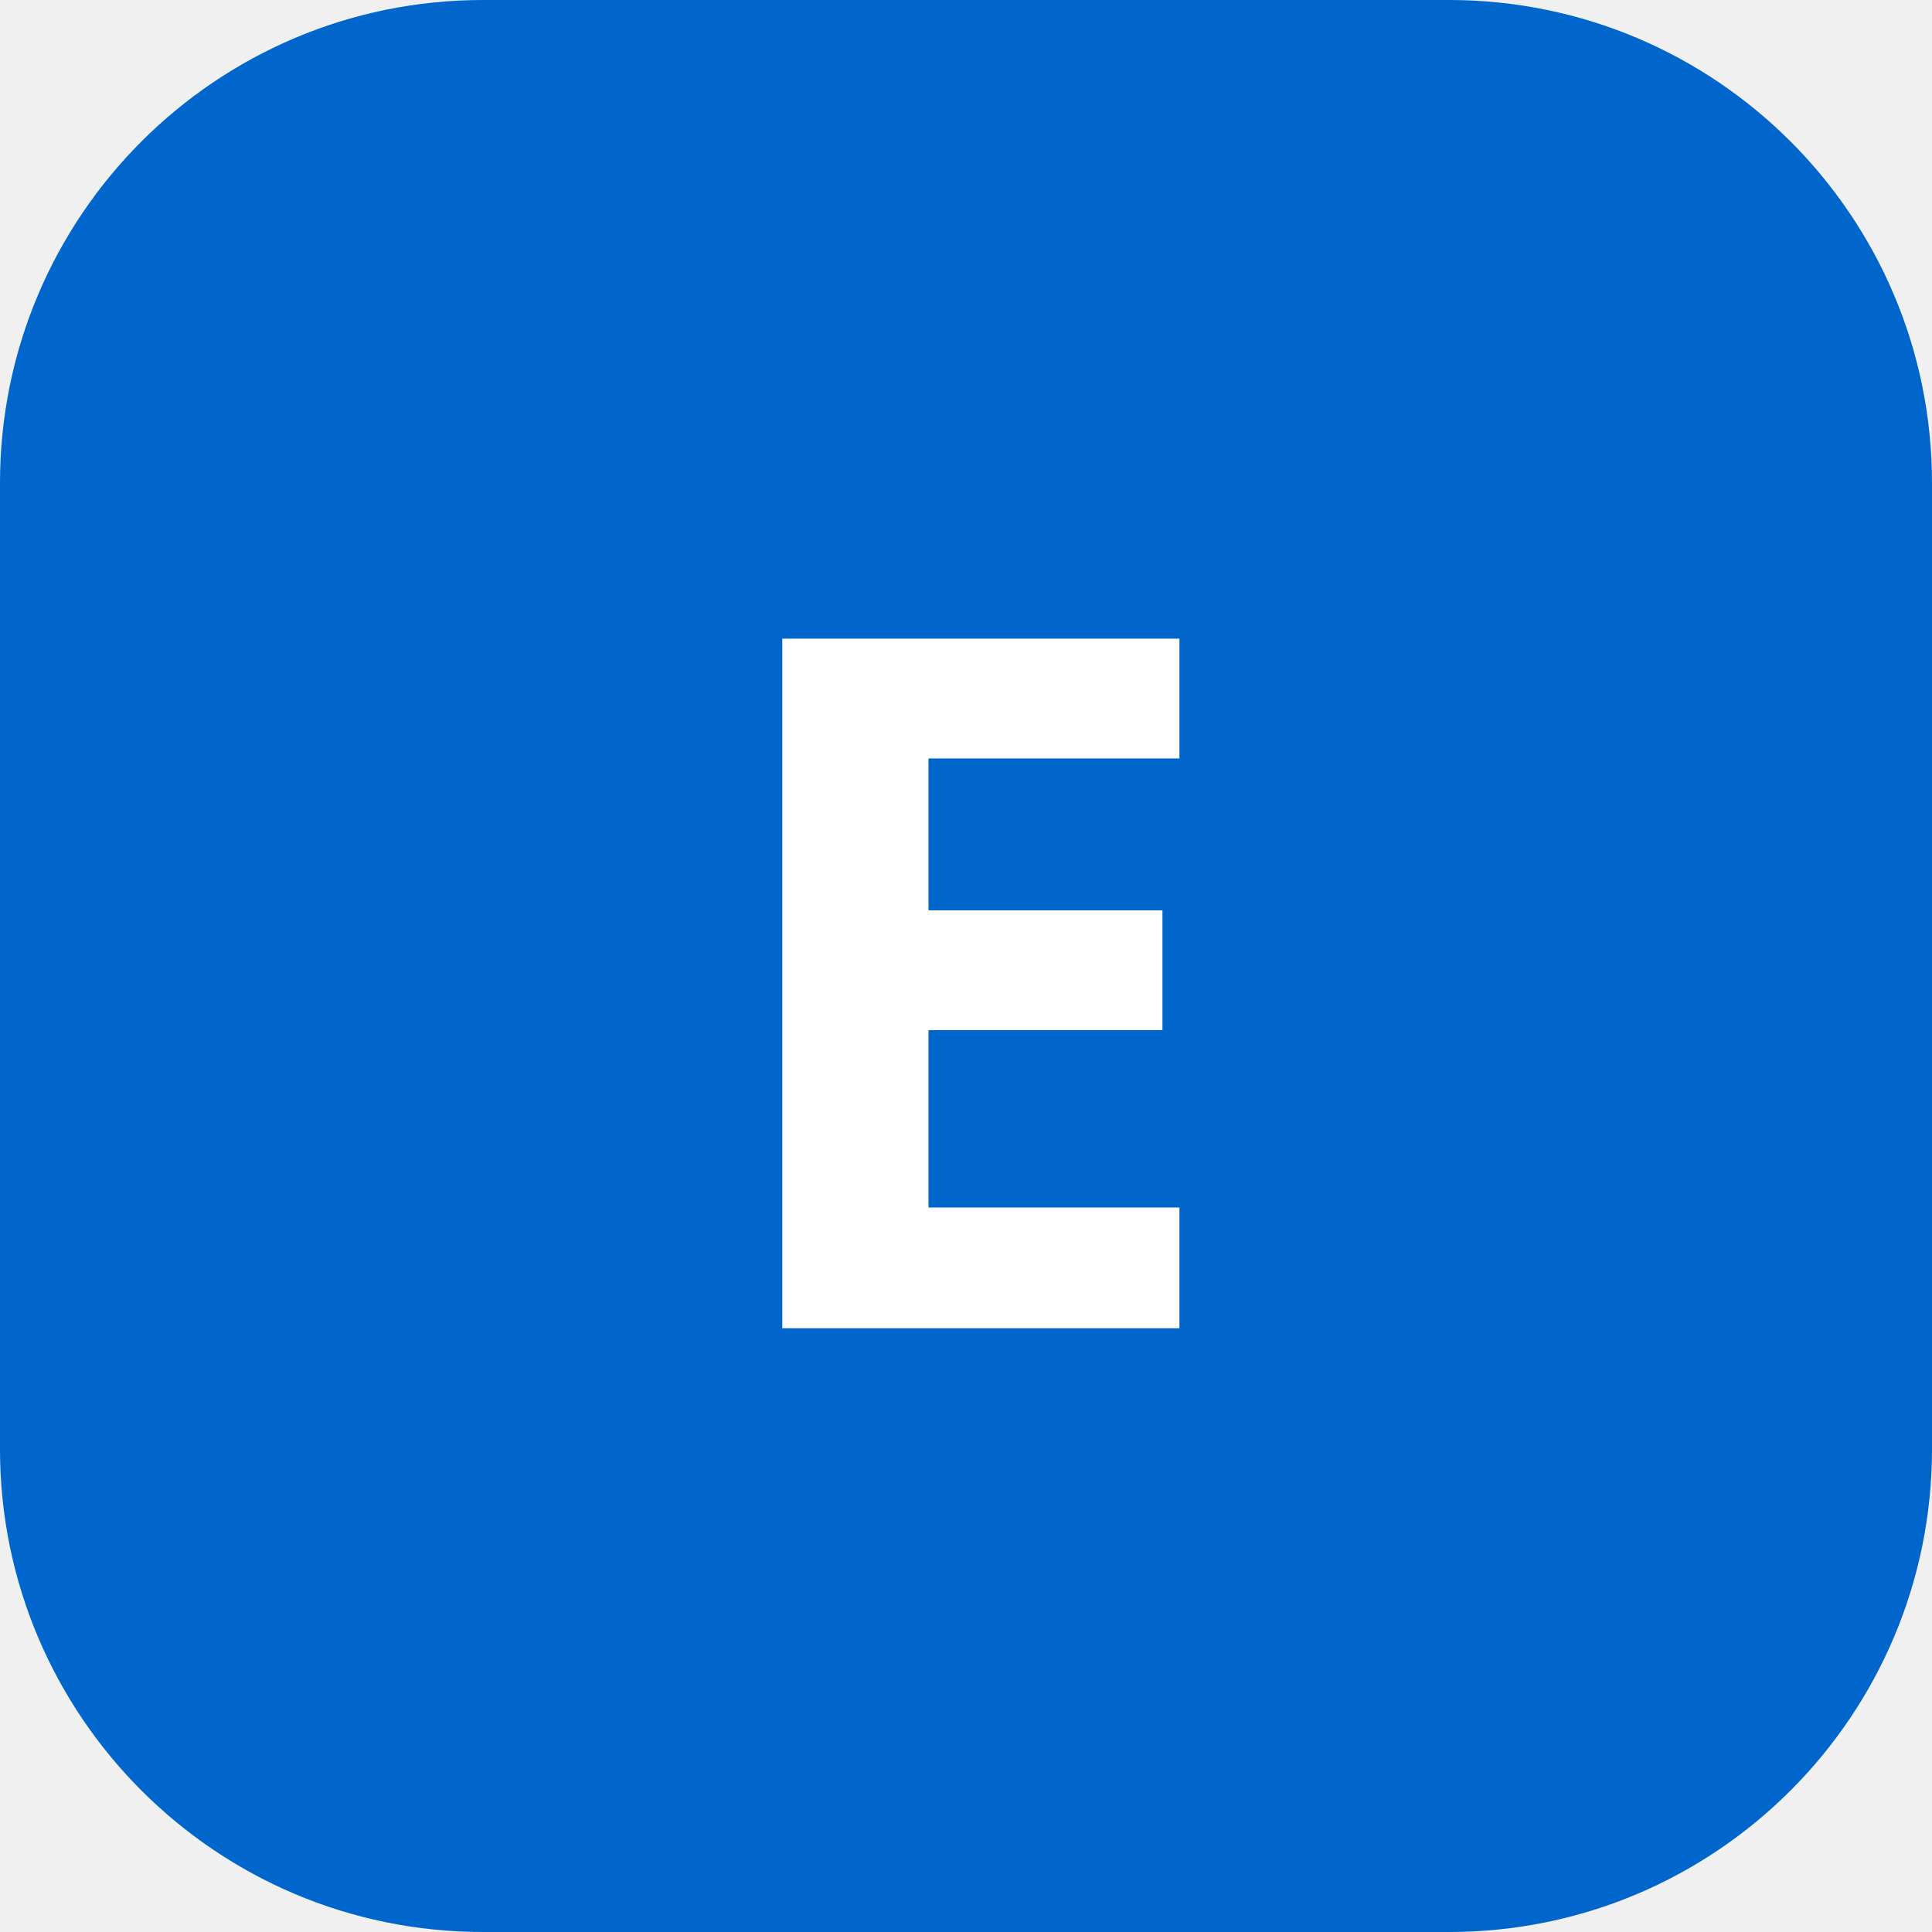
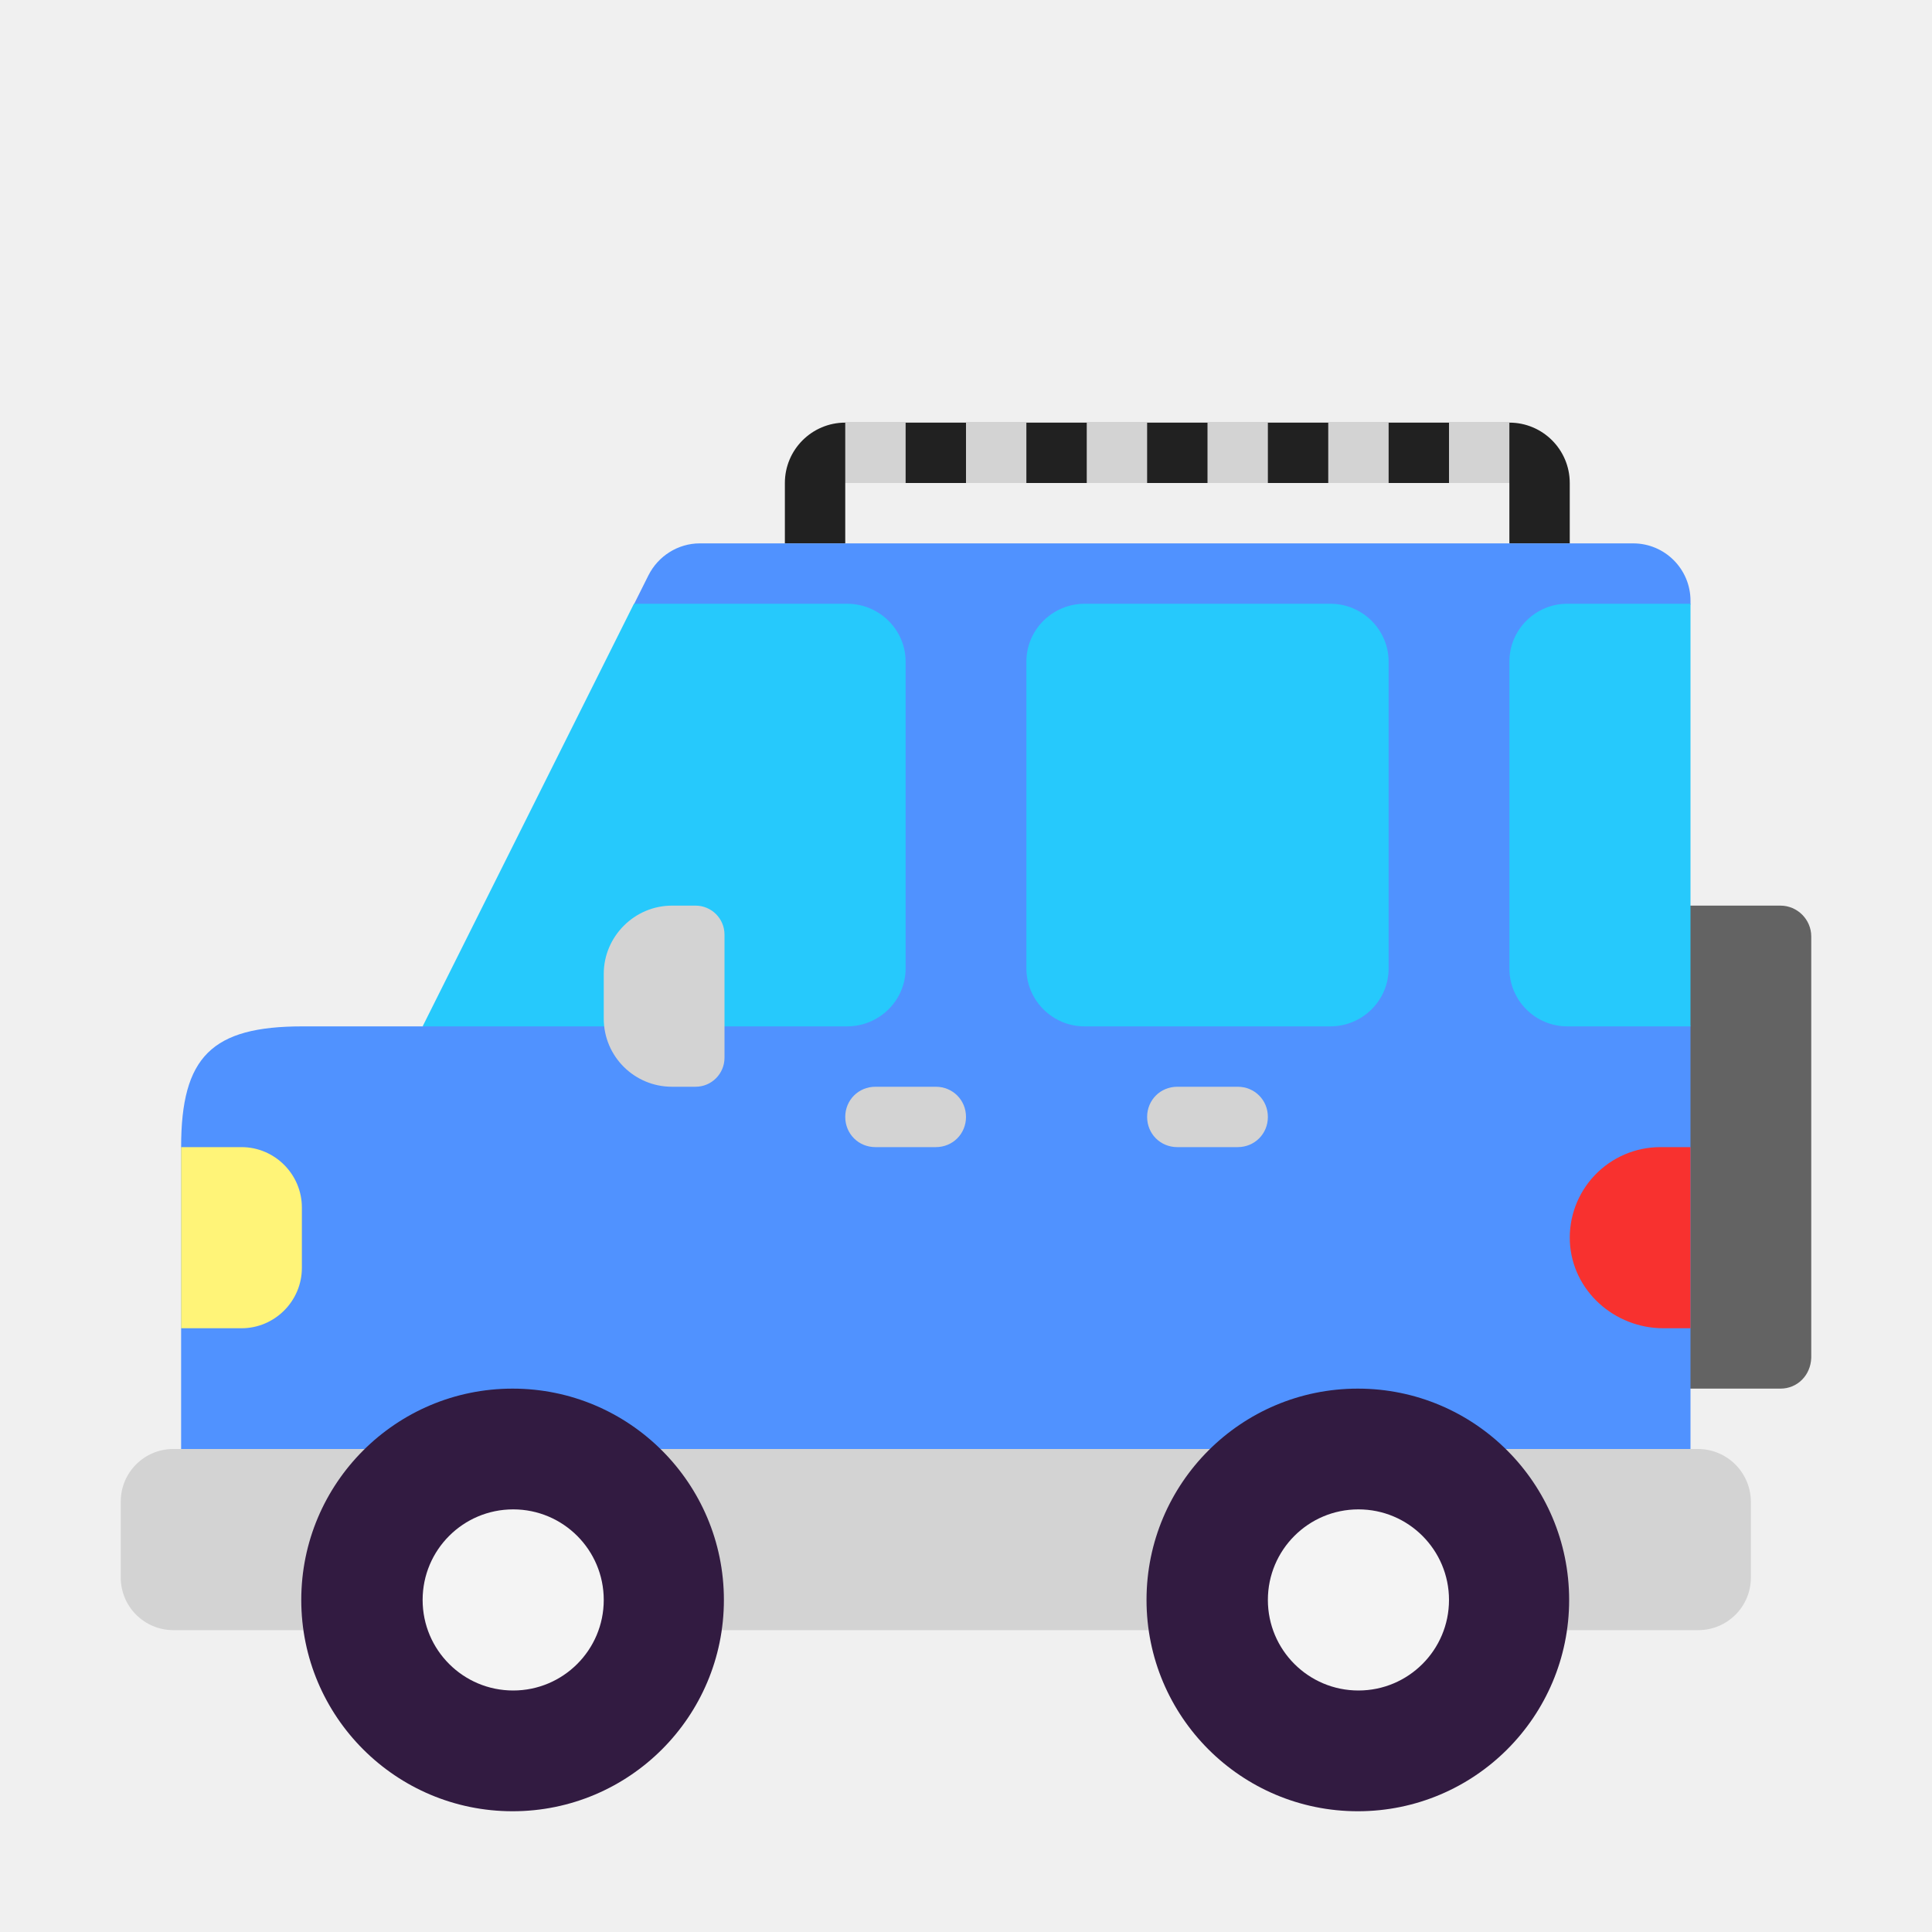
- <svg xmlns="http://www.w3.org/2000/svg" viewBox="0 0 32 32" fill="none">
-   <rect width="32" height="32" rx="8" fill="#0066cc" />
-   <text x="16" y="22" text-anchor="middle" fill="white" font-family="system-ui,sans-serif" font-size="16" font-weight="600">E</text>
+ <svg xmlns="http://www.w3.org/2000/svg" width="32" height="32" viewBox="0 0 32 32">
+   <path d="M0 0h32v32H0z" fill="none" />
+   <g fill="none">
+     <path fill="#212121" d="M14 7a1 1 0 0 0-1 1v1h1V8h11v1h1V8a1 1 0 0 0-1-1z" />
+     <path fill="#D3D3D3" d="M14 7h1v1h-1zm2 0h1v1h-1zm3 0h-1v1h1zm1 0h1v1h-1zm5 0h-1v1h1zm-3 0h1v1h-1z" />
+     <path fill="#636363" d="M29.49 23H27v-8h2.49c.28 0 .51.23.51.51v6.98c-.01.29-.23.51-.51.51" />
+     <path fill="#5092FF" d="M27.05 9H11.59c-.36 0-.69.21-.85.53l-.235.47L9.5 13.5L7.01 17h-2C3.51 17 3 17.5 3 19v7h25v-9l-1-3.5l1-3.5v-.05a.95.95 0 0 0-.95-.95" />
+     <path fill="#D3D3D3" d="M28.13 24H2.87a.87.87 0 0 0-.87.87v1.26c0 .48.39.87.87.87h25.26c.48 0 .87-.39.87-.87v-1.26a.877.877 0 0 0-.87-.87" />
+     <path fill="#FFF478" d="M5 20c0-.55-.45-1-1-1H3v3h1c.55 0 1-.45 1-1z" />
+     <path fill="#321B41" d="M11.99 26.5a3.5 3.5 0 1 1-7 0a3.5 3.5 0 0 1 7 0m14 0a3.5 3.5 0 1 1-7 0a3.5 3.5 0 0 1 7 0" />
+     <path fill="#F4F4F4" d="M10 26.5a1.5 1.5 0 1 1-3 0a1.5 1.5 0 0 1 3 0m14 0a1.5 1.5 0 1 1-3 0a1.5 1.5 0 0 1 3 0" />
+     <path fill="#26C9FC" d="M22.034 17h-4.068a.964.964 0 0 1-.966-.96v-5.08c0-.53.433-.96.966-.96h4.068c.533 0 .966.43.966.96v5.08c0 .53-.433.96-.966.96M15 16.04v-5.08c0-.53-.435-.96-.97-.96H10.5L7 17h7.03c.535 0 .97-.43.97-.96M25.96 10H28v7h-2.04a.96.96 0 0 1-.96-.96v-5.08c0-.53.43-.96.96-.96" />
+     <path fill="#F8312F" d="M28 19h-.5a1.5 1.5 0 0 0-1.498 1.57c.04.81.739 1.43 1.548 1.43H28z" />
+     <path fill="#D3D3D3" d="M11.13 18h.39c.27 0 .48-.22.48-.48v-2.04a.48.48 0 0 0-.48-.48h-.39c-.62 0-1.13.51-1.13 1.13v.74c0 .63.51 1.13 1.13 1.13m4.37 1h-1c-.28 0-.5-.22-.5-.5s.22-.5.5-.5h1c.28 0 .5.22.5.5s-.22.5-.5.5m4 0h1c.28 0 .5-.22.5-.5s-.22-.5-.5-.5h-1c-.28 0-.5.22-.5.5s.22.5.5.5" />
+   </g>
</svg>
